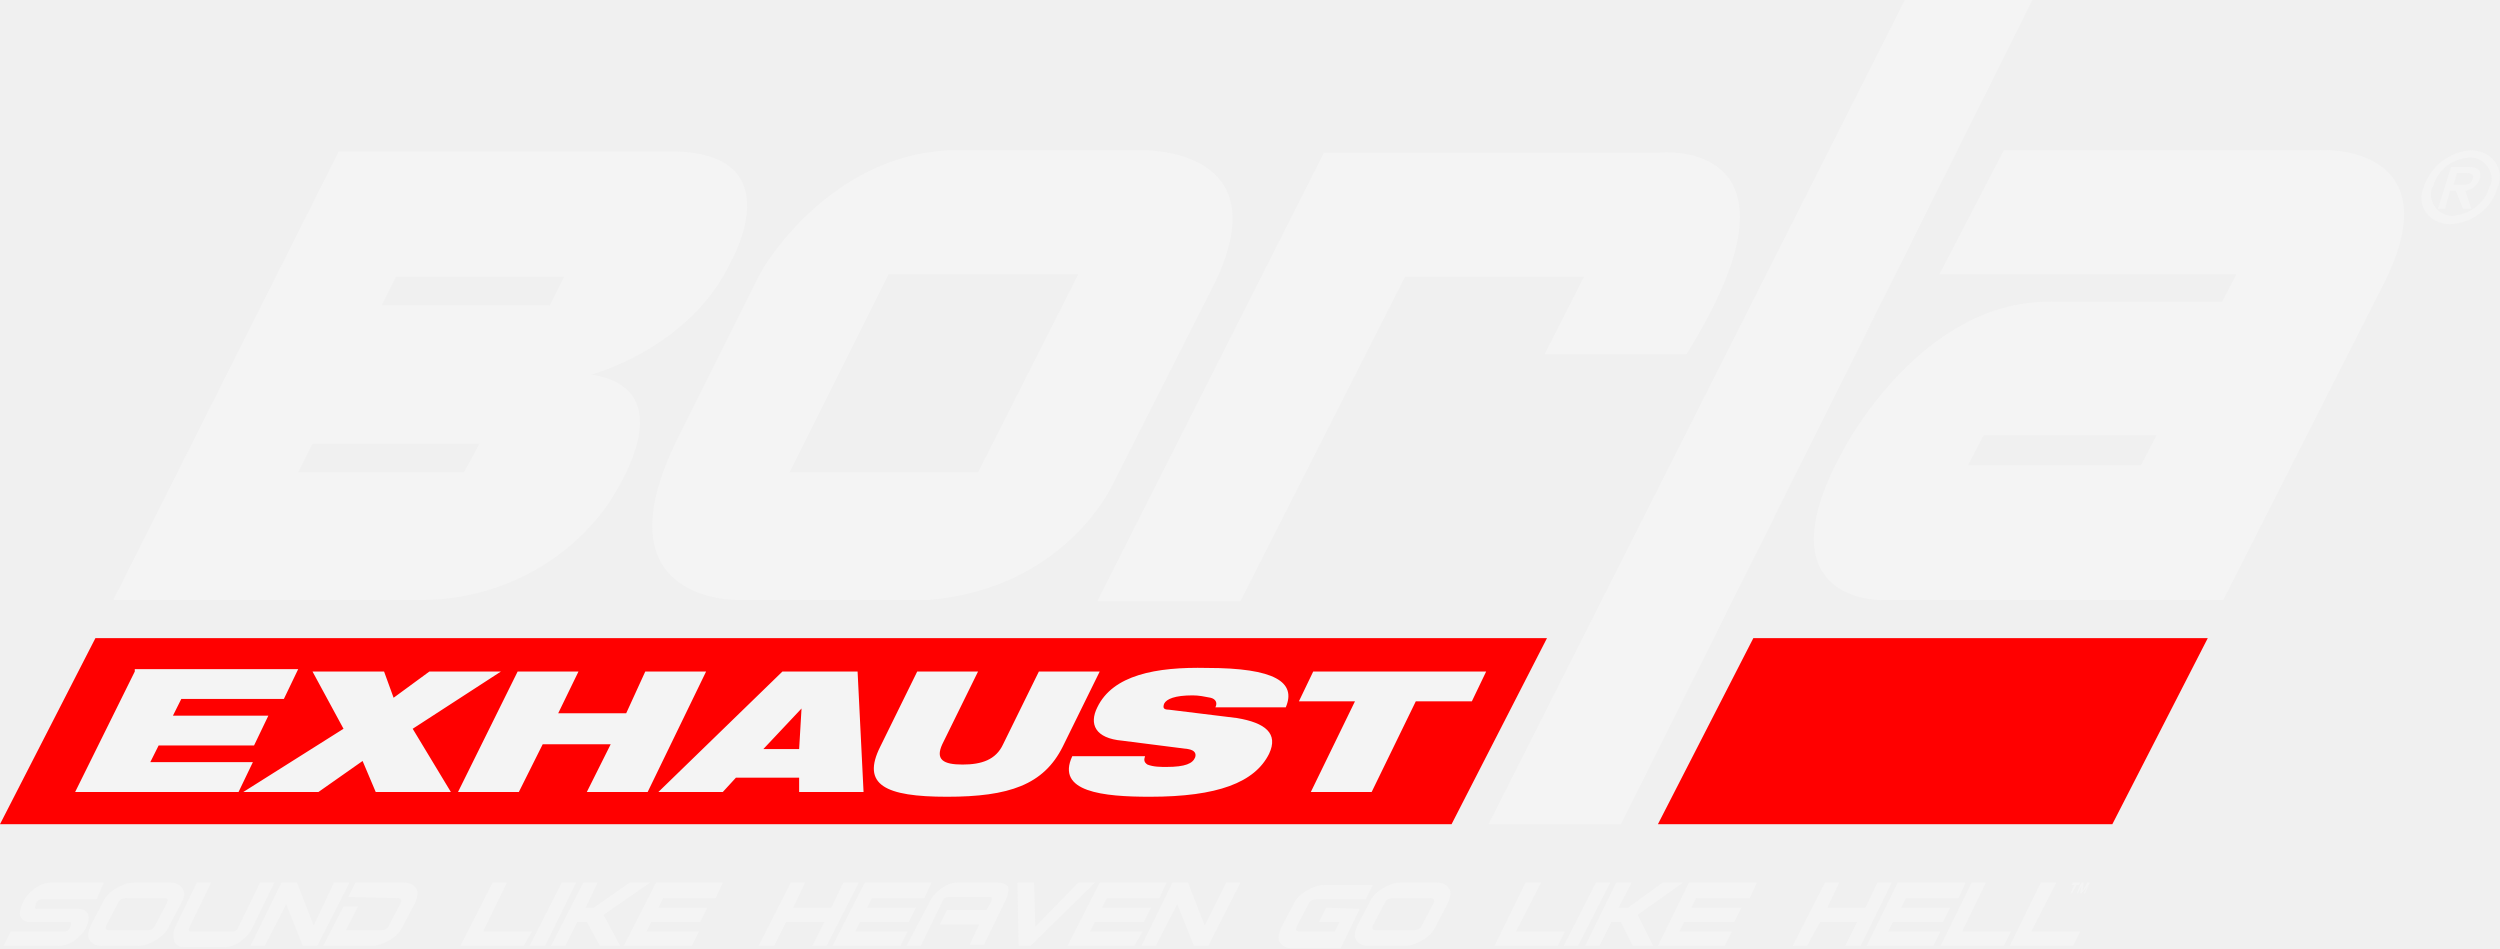
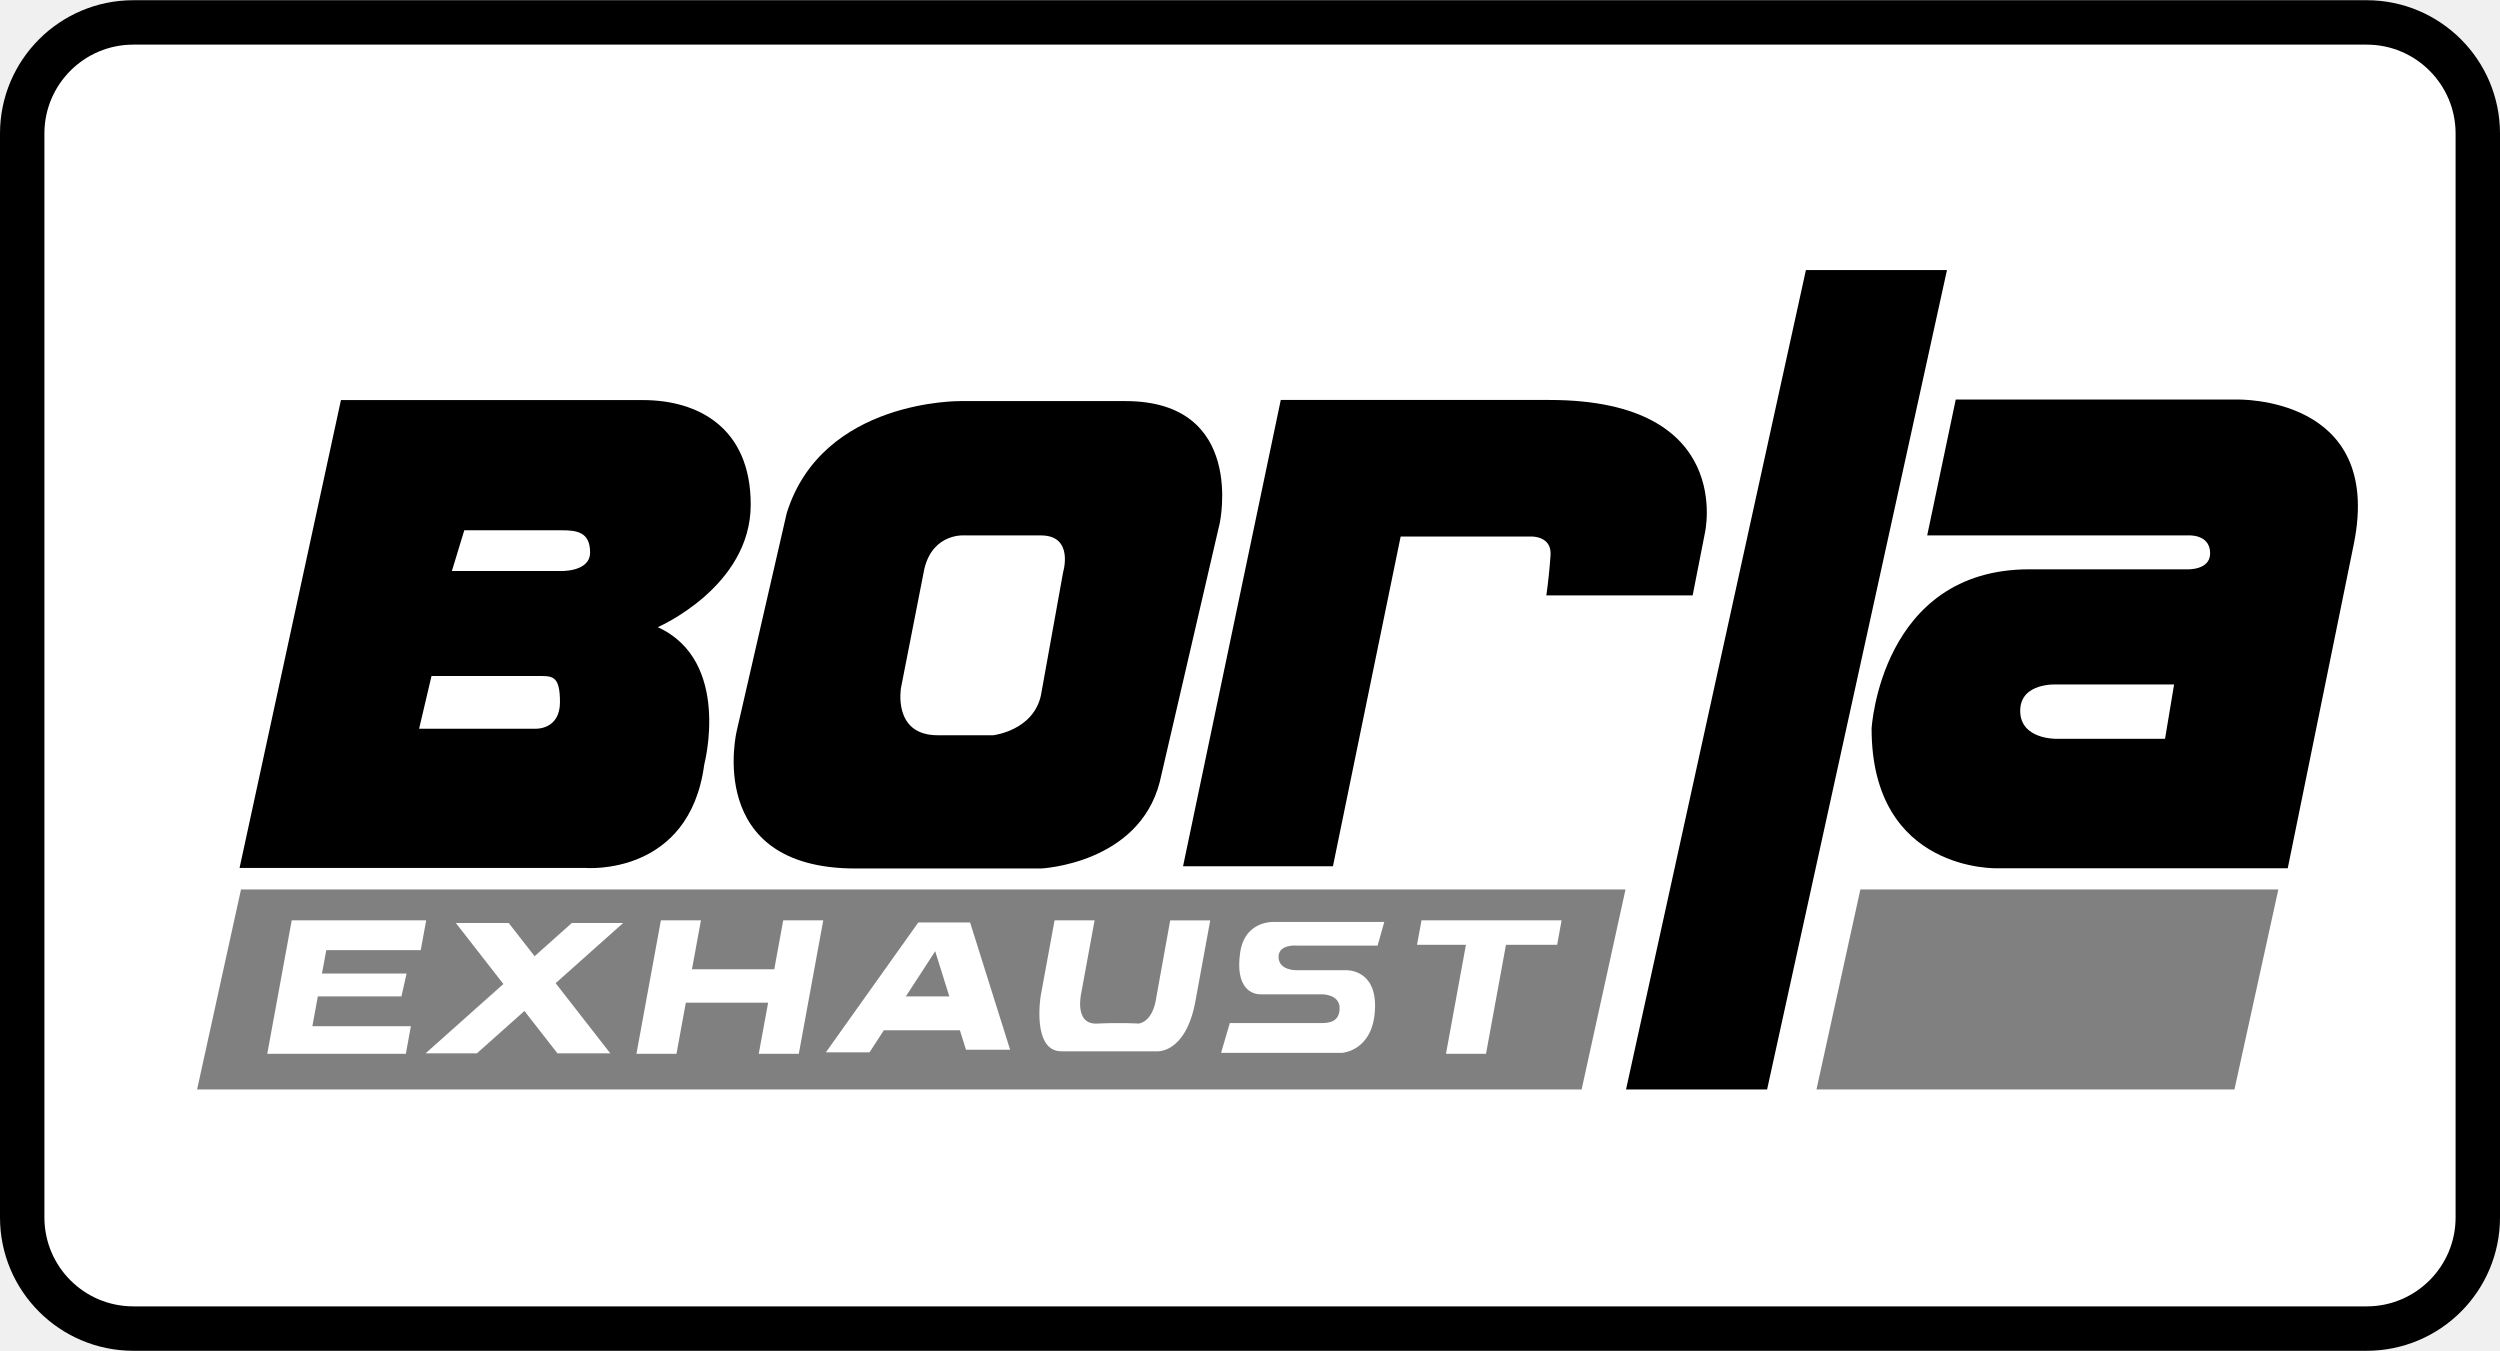
- <svg xmlns="http://www.w3.org/2000/svg" xml:space="preserve" id="Layer_1" x="0" y="0" style="enable-background:new 0 0 209.6 79.5" version="1.1" viewBox="0 0 209.6 79.5">
-   <style>.st0{fill:#f4f4f4}</style>
-   <path d="M206.5 17.5h.7l-.5-1.5c.6-.1 1-.5 1.2-1 .2-.7-.1-1-1-1h-1.4l-1.1 3.5h.6l.4-1.5h.5l.6 1.5zm-.8-2 .3-1h.7c.4 0 .8.1.6.5-.1.5-.6.5-1 .5h-.6zm-.1 2.6c-.9 0-1.7-.7-1.8-1.7 0-.3 0-.5.2-.8.4-1.4 1.6-2.3 3.1-2.4.9 0 1.7.7 1.8 1.7 0 .3 0 .5-.2.8-.4 1.4-1.7 2.3-3.1 2.4m-2.4-2.4c-.5 1.1 0 2.4 1.2 2.9.3.1.7.2 1 .2 1.9-.1 3.5-1.3 4-3.1.5-1.1 0-2.4-1.2-2.9-.3-.1-.7-.2-1-.2-1.8.1-3.4 1.3-4 3.1m-174.8-3L9.5 50.3h26.1c5.9-.1 11.4-2.8 15-7.5 0 0 7.5-10-1-11.4 0 0 8.3-2.2 11.7-9.5 0 0 5.1-8.9-4.6-9.2H28.4zm4.8 10.5h14.1l-1.2 2.4H32l1.2-2.4zm-7 14h14l-1.3 2.4H25l1.2-2.4zm75.1-12.4-8 15.8s-3.9 8.7-15.4 9.7h-16s-11.7.3-5.3-13.1l7-14c.3-.8 5.9-10.1 15.9-10.6h16.2s12.4-.4 5.6 12.2M74.5 23l-8.3 16.6H82L90.4 23H74.5zm119.8-10.4H168L162.6 23h24.9l-1.2 2.3h-14c-11.2-.4-17.8 12.5-17.8 12.5-6.7 12.2 2.5 12.6 3.5 12.5h28.4L200 23.5c4.6-9.4-2.1-11.1-5.7-10.9m-13.5 23.9-1.3 2.5H165l1.3-2.5h14.5zM92 50.4h12l13.8-27.2h15l-3.3 6.5h11.9c9.5-15.3 1.5-17.2-2.4-16.9h-28L92 50.4zM159.7 0h10.7l-34.5 69.1h-11.1L159.7 0z" class="st0" />
-   <path d="m139 69.1 8-15.6h38.1l-8 15.6H139zm-139 0 8-15.6h121.7l-8 15.6H0z" style="fill:red" />
-   <path d="m11.3 56.3-5 10.1H20l1.2-2.5h-8.6l.7-1.4h8l1.2-2.5h-8l.7-1.4h8.6l1.2-2.5H11.3v.2zm54.3 0L55.2 66.4h5.4l1.1-1.2H67v1.2h5.4l-.5-10.1h-6.3zM64 62.8l3.2-3.4-.2 3.4h-3zm-37.8-6.5 2.6 4.8-8.4 5.3h6.3l3.7-2.6 1.1 2.6h6.3l-3.2-5.3 7.4-4.8h-6l-3 2.2-.8-2.2h-6zm26.3 3.5h-5.7l1.7-3.5h-5.1l-5 10.1h5.1l2-4h5.7l-2 4h5.1l4.9-10.1h-5.1l-1.6 3.5zm39.5-.5c-.7 1.4-.2 2.6 2.1 2.8l5.5.7c.6.1.7.4.6.7-.2.5-.8.8-2.4.8-.5 0-1.1 0-1.6-.2-.3-.2-.3-.4-.2-.7h-6.1c-1.4 3 2.6 3.4 6.5 3.4 5.7 0 8.8-1.2 10-3.6.8-1.7-.3-2.6-2.7-3l-5.7-.7c-.5 0-.5-.2-.4-.5.2-.4.9-.7 2.4-.7.5 0 1 .1 1.5.2.4.1.6.4.4.8h5.9c.9-2.1-.9-3.3-6.6-3.3-4.3-.1-7.9.6-9.2 3.3m-13 3.1 3-6.1h-5.1l-3.1 6.3c-1.6 3.2.4 4.2 5.6 4.2s8.1-1 9.7-4.2l3.1-6.3h-5.1l-3 6.1c-.6 1.3-1.8 1.7-3.4 1.7s-2.3-.4-1.7-1.7m29.9-3.6h4.7l-3.7 7.6h5.1l3.7-7.6h4.7l1.2-2.5h-14.5l-1.2 2.5zM120.5 74h-3.1c-.5 0-1 .2-1.5.5s-.9.7-1.1 1.2l-1 1.9c-.2.5-.3.9-.1 1.2.2.3.5.5 1 .5h3.1c.5 0 1-.2 1.5-.5s.9-.7 1.1-1.2l1-1.9c.2-.5.3-.9.1-1.2-.2-.3-.5-.5-1-.5zm-.3 1.7-1 1.9c-.1.3-.4.4-.7.4h-3.1c-.3 0-.4-.1-.3-.4l1-1.9c.1-.3.4-.4.7-.4h3.1c.3 0 .4.1.3.4zm-9 .4-.6 1.2h1.7l-.4.8H109c-.3 0-.4-.1-.3-.4l1-1.9c.1-.3.4-.4.7-.4h4.1l.6-1.2H111c-.5 0-1 .2-1.5.5s-.9.7-1.1 1.2l-1 1.9c-.2.5-.3.9-.1 1.2.2.3.5.5 1 .5h4.1l1.6-3.3-2.8-.1zm-95.9-1.6c-.2-.3-.5-.5-1-.5h-3.1c-.5 0-1 .2-1.5.5s-.9.7-1.1 1.2l-1 1.9c-.2.5-.3.9-.1 1.2.2.3.5.5 1 .5h3.1c.5 0 1-.2 1.5-.5s.9-.7 1.1-1.2l1-1.9c.3-.5.3-.9.1-1.2zM14 75.7l-1 1.9c-.1.3-.4.4-.7.4H9.2c-.3 0-.4-.1-.3-.4l1-1.9c.1-.3.4-.4.7-.4h3.1c.4 0 .4.1.3.4zm113.1 2.4 2.1-4.1h-1.3l-2.6 5.3h5.3l.6-1.2h-4.1zm-120.9.8c.4-.3.8-.7 1-1.1s.3-.8.2-1.1c-.1-.3-.4-.5-.8-.5H3.1c-.2 0-.2-.1-.1-.4.1-.3.3-.4.5-.4h4.6l.6-1.4H4.2c-.4 0-.9.2-1.3.5s-.8.7-1 1.2-.3.8-.2 1.1c.1.3.4.5.8.5h3.3c.2 0 .2.1.1.4s-.3.4-.5.4H.9l-.6 1.2h4.6c.4 0 .8-.1 1.3-.4zm16 .4 1.8-3.5 1.4 3.5h1.2l2.7-5.3H28l-1.7 3.6-1.4-3.6h-1.3L21 79.3h1.2zm25.2 0 1-2h.8l1.1 2H52l-1.4-2.6 3.9-2.7h-1.7l-3 2.1h-.7l1-2.1h-1.2l-2.7 5.3h1.2zm-1.7 0 2.6-5.3h-1.2l-2.7 5.3h1.3zm12.3 0 .6-1.2h-4.4l.4-.8h4.1l.6-1.2h-4.1l.4-.8H60l.6-1.3H55l-2.7 5.3H58zm75.8-5.3-2.7 5.3h1.2L135 74h-1.2zM33.3 75.3c.3 0 .4.1.3.4l-1 1.9c-.1.3-.4.4-.7.4H29l1-2h-1.2l-1.7 3.3h4.1c.5 0 1-.2 1.5-.5s.9-.7 1.1-1.2l1-1.9c.2-.5.3-.9.1-1.2-.2-.3-.5-.5-1-.5h-4.1l-.6 1.2 4.1.1zm-18.7 3.6c.1.3.4.5.8.5h3.5c.4 0 .9-.2 1.3-.5s.8-.7 1-1.2L23 74h-1.2L20 77.7c-.1.3-.3.4-.5.4H16c-.2 0-.2-.1-.1-.4l1.8-3.7h-1.2l-1.8 3.7c-.2.5-.2.8-.1 1.2zM90.4 74l-3.6 3.7-.1-3.7h-1.4l.1 5.3h1l5.4-5.3h-1.4zm-18.7 4.1.4-.8h4.1l.6-1.2h-4.1l.4-.8h4.4l.6-1.3h-5.6l-2.7 5.3h5.7l.6-1.2h-4.4zm12-4.1h-3.5c-.4 0-.9.2-1.3.5s-.8.7-1 1.2L76 79.3h1.2l1.8-3.7c.1-.3.3-.4.5-.4H83c.2 0 .2.1.1.4l-.4.7h-3.3l-.6 1.2h3.3l-.8 1.7h1.2l1.8-3.7c.2-.4.3-.8.2-1.2-.1-.1-.4-.3-.8-.3zm57.4 0h-1.7l-2.9 2.1h-.8l1.1-2.1h-1.3l-2.6 5.3h1.2l1-2h.8l1 2h1.7l-1.3-2.6 3.8-2.7zm-38.3 0-1.8 3.6-1.4-3.6h-1.3l-2.6 5.3h1.2l1.8-3.5 1.4 3.5h1.2L104 74h-1.2zm-11.4 4.1.4-.8h4.1l.6-1.2h-4.1l.4-.8h4.4l.6-1.3h-5.6l-2.7 5.3h5.6l.7-1.2h-4.4zm81-4.1h-1.3l-2.6 5.3h5.3l.6-1.2h-4.1l2.1-4.1zM70.7 74l-1 2.1h-3.2l1-2.1h-1.2l-2.7 5.3h1.3l1-2h3.2l-1 2h1.2L72 74h-1.3zm-26.1 4.1h-4.1l2-4.1h-1.2l-2.7 5.3h5.3l.7-1.2zM157.4 74l-1 2.1h-3.2l1-2.1H153l-2.7 5.3h1.2l1.1-2h3.1l-1 2h1.3l2.6-5.3h-1.2zm7.1 4.1 2-4.1h-1.2l-2.6 5.3h5.3l.6-1.2h-4.1zm-6.2 0 .4-.8h4.2l.6-1.2h-4.1l.4-.8h4.4l.6-1.3h-5.7l-2.6 5.3h5.6l.6-1.2h-4.4zM139 79.3h5.6l.6-1.2h-4.4l.4-.8h4.2l.6-1.2h-4.2l.4-.8h4.5l.6-1.3h-5.7l-2.6 5.3zm34.7-4.4.4-.7h.2l.1-.2h-.6l-.1.2h.2l-.3.7h.1zm.9-.2.1-.7h-.2l-.4.9h.1l.1-.2.2-.4-.1.6h.1l.5-.6-.2.4-.1.2h.1l.4-.9h-.2l-.4.7z" class="st0" />
+ <svg xmlns="http://www.w3.org/2000/svg" width="2500" height="1351" viewBox="0 0 126.662 68.426">
+   <path d="M6.75 0A6.758 6.758 0 0 0 0 6.75v54.926a6.758 6.758 0 0 0 6.75 6.75h113.162a6.758 6.758 0 0 0 6.75-6.75V6.75a6.758 6.758 0 0 0-6.75-6.75H6.75z" />
+   <path d="M2.25 61.676V6.75c0-2.481 2.019-4.5 4.5-4.5h113.162c2.481 0 4.5 2.019 4.5 4.5v54.926c0 2.481-2.019 4.5-4.5 4.5H6.75a4.505 4.505 0 0 1-4.5-4.5z" fill="#fff" />
+   <path d="M17.274 20.259l-5.137 23.705h17.551s5.244.428 5.993-5.244c0 0 1.391-5.244-2.354-6.956 0 0 4.708-2.034 4.708-6.208 0-3.908-2.675-5.297-5.458-5.297H17.274z" />
+   <path d="M23.523 26.855l-.628 2.064h5.431s1.571.09 1.571-.942-.673-1.122-1.436-1.122h-4.938zM21.862 34.239l-.628 2.67h5.925s1.212.046 1.212-1.346-.404-1.324-1.167-1.324h-5.342z" fill="#fff" />
+   <path d="M39.858 25.991l-2.531 11.025s-1.688 6.975 6.019 6.975h9.394s4.95-.225 6.019-4.387l3.038-13.106s1.35-6.188-4.781-6.188h-8.325s-7.033-.113-8.833 5.681z" />
+   <path d="M46.833 28.803l-1.181 6.019s-.45 2.418 1.856 2.418h2.812s2.025-.225 2.419-2.024l1.125-6.244s.562-1.856-1.125-1.856h-3.825s-1.631-.169-2.081 1.687z" fill="#fff" />
+   <path d="M59.939 43.878h7.594l3.431-16.706h6.616s1.051-.041.978.956a29.52 29.52 0 0 1-.212 2.025h7.412l.619-3.15s1.575-6.75-7.875-6.75H64.89l-4.951 23.625z" />
+   <path fill="gray" d="M9.986 55.185l2.224-10.131h70.146l-2.223 10.131z" />
+   <path d="M82.383 55.185l9.113-41.513h7.147L89.53 55.185z" />
+   <path fill="gray" d="M92.031 55.185l2.224-10.131h21.177l-2.224 10.131z" />
+   <path d="M97.641 27.116l1.446-6.884h14.233s7.46-.228 5.938 7.307l-3.35 16.441h-14.69s-6.394.228-6.394-7.079c0 0 .457-8.068 7.992-8.068h7.992s1.168.061 1.168-.809c0-1.017-1.164-.908-1.164-.908H97.641z" />
+   <path d="M109.691 37.42l.459-2.752h-5.921s-1.876-.125-1.876 1.334c0 1.46 1.834 1.418 1.834 1.418h5.504zM78.892 47.857l.226-1.238H72.02l-.227 1.238h2.478l-1.011 5.522h2.028l1.012-5.522zM59.288 46.619l-.699 3.877c-.182 1.327-.91 1.352-.91 1.352s-.807-.056-2.106 0c-1.196.053-.78-1.607-.78-1.607l.664-3.622h-2.028l-.705 3.845s-.453 2.789 1.055 2.789h4.837s1.42.133 1.932-2.443l.768-4.19h-2.028zM16.312 49.314l.22-1.186h4.784l.277-1.509H14.78l-1.239 6.76h7.021l.255-1.398h-4.992l.278-1.51h4.236l.26-1.157zM39.682 46.619l-.454 2.479h-4.17l.455-2.479h-2.029l-1.239 6.76h2.028l.475-2.591h4.169l-.475 2.591h2.029l1.239-6.76zM31.572 46.752h-2.6l-1.887 1.683-1.312-1.683h-2.677l2.408 3.091-3.942 3.514h2.6l2.408-2.147 1.674 2.147h2.678l-2.771-3.555zM48.942 53.175h2.236l-2.028-6.448h-2.626l-4.681 6.578h2.211l.726-1.117h3.853z" fill="#fff" />
+   <path fill="gray" d="M45.895 50.471l1.487-2.288.715 2.288z" />
+   <path d="M62.308 51.823l-.442 1.508h6.137s1.635-.104 1.664-2.34c.026-1.95-1.508-1.847-1.508-1.847h-2.471s-.91.026-.91-.676c0-.65.91-.572.91-.572h4.108l.338-1.196h-5.512s-1.559-.146-1.795 1.586c-.234 1.716.547 2.081 1.04 2.081h3.146s.858 0 .858.701c0 .703-.546.755-.937.755h-4.626z" fill="#fff" />
</svg>
